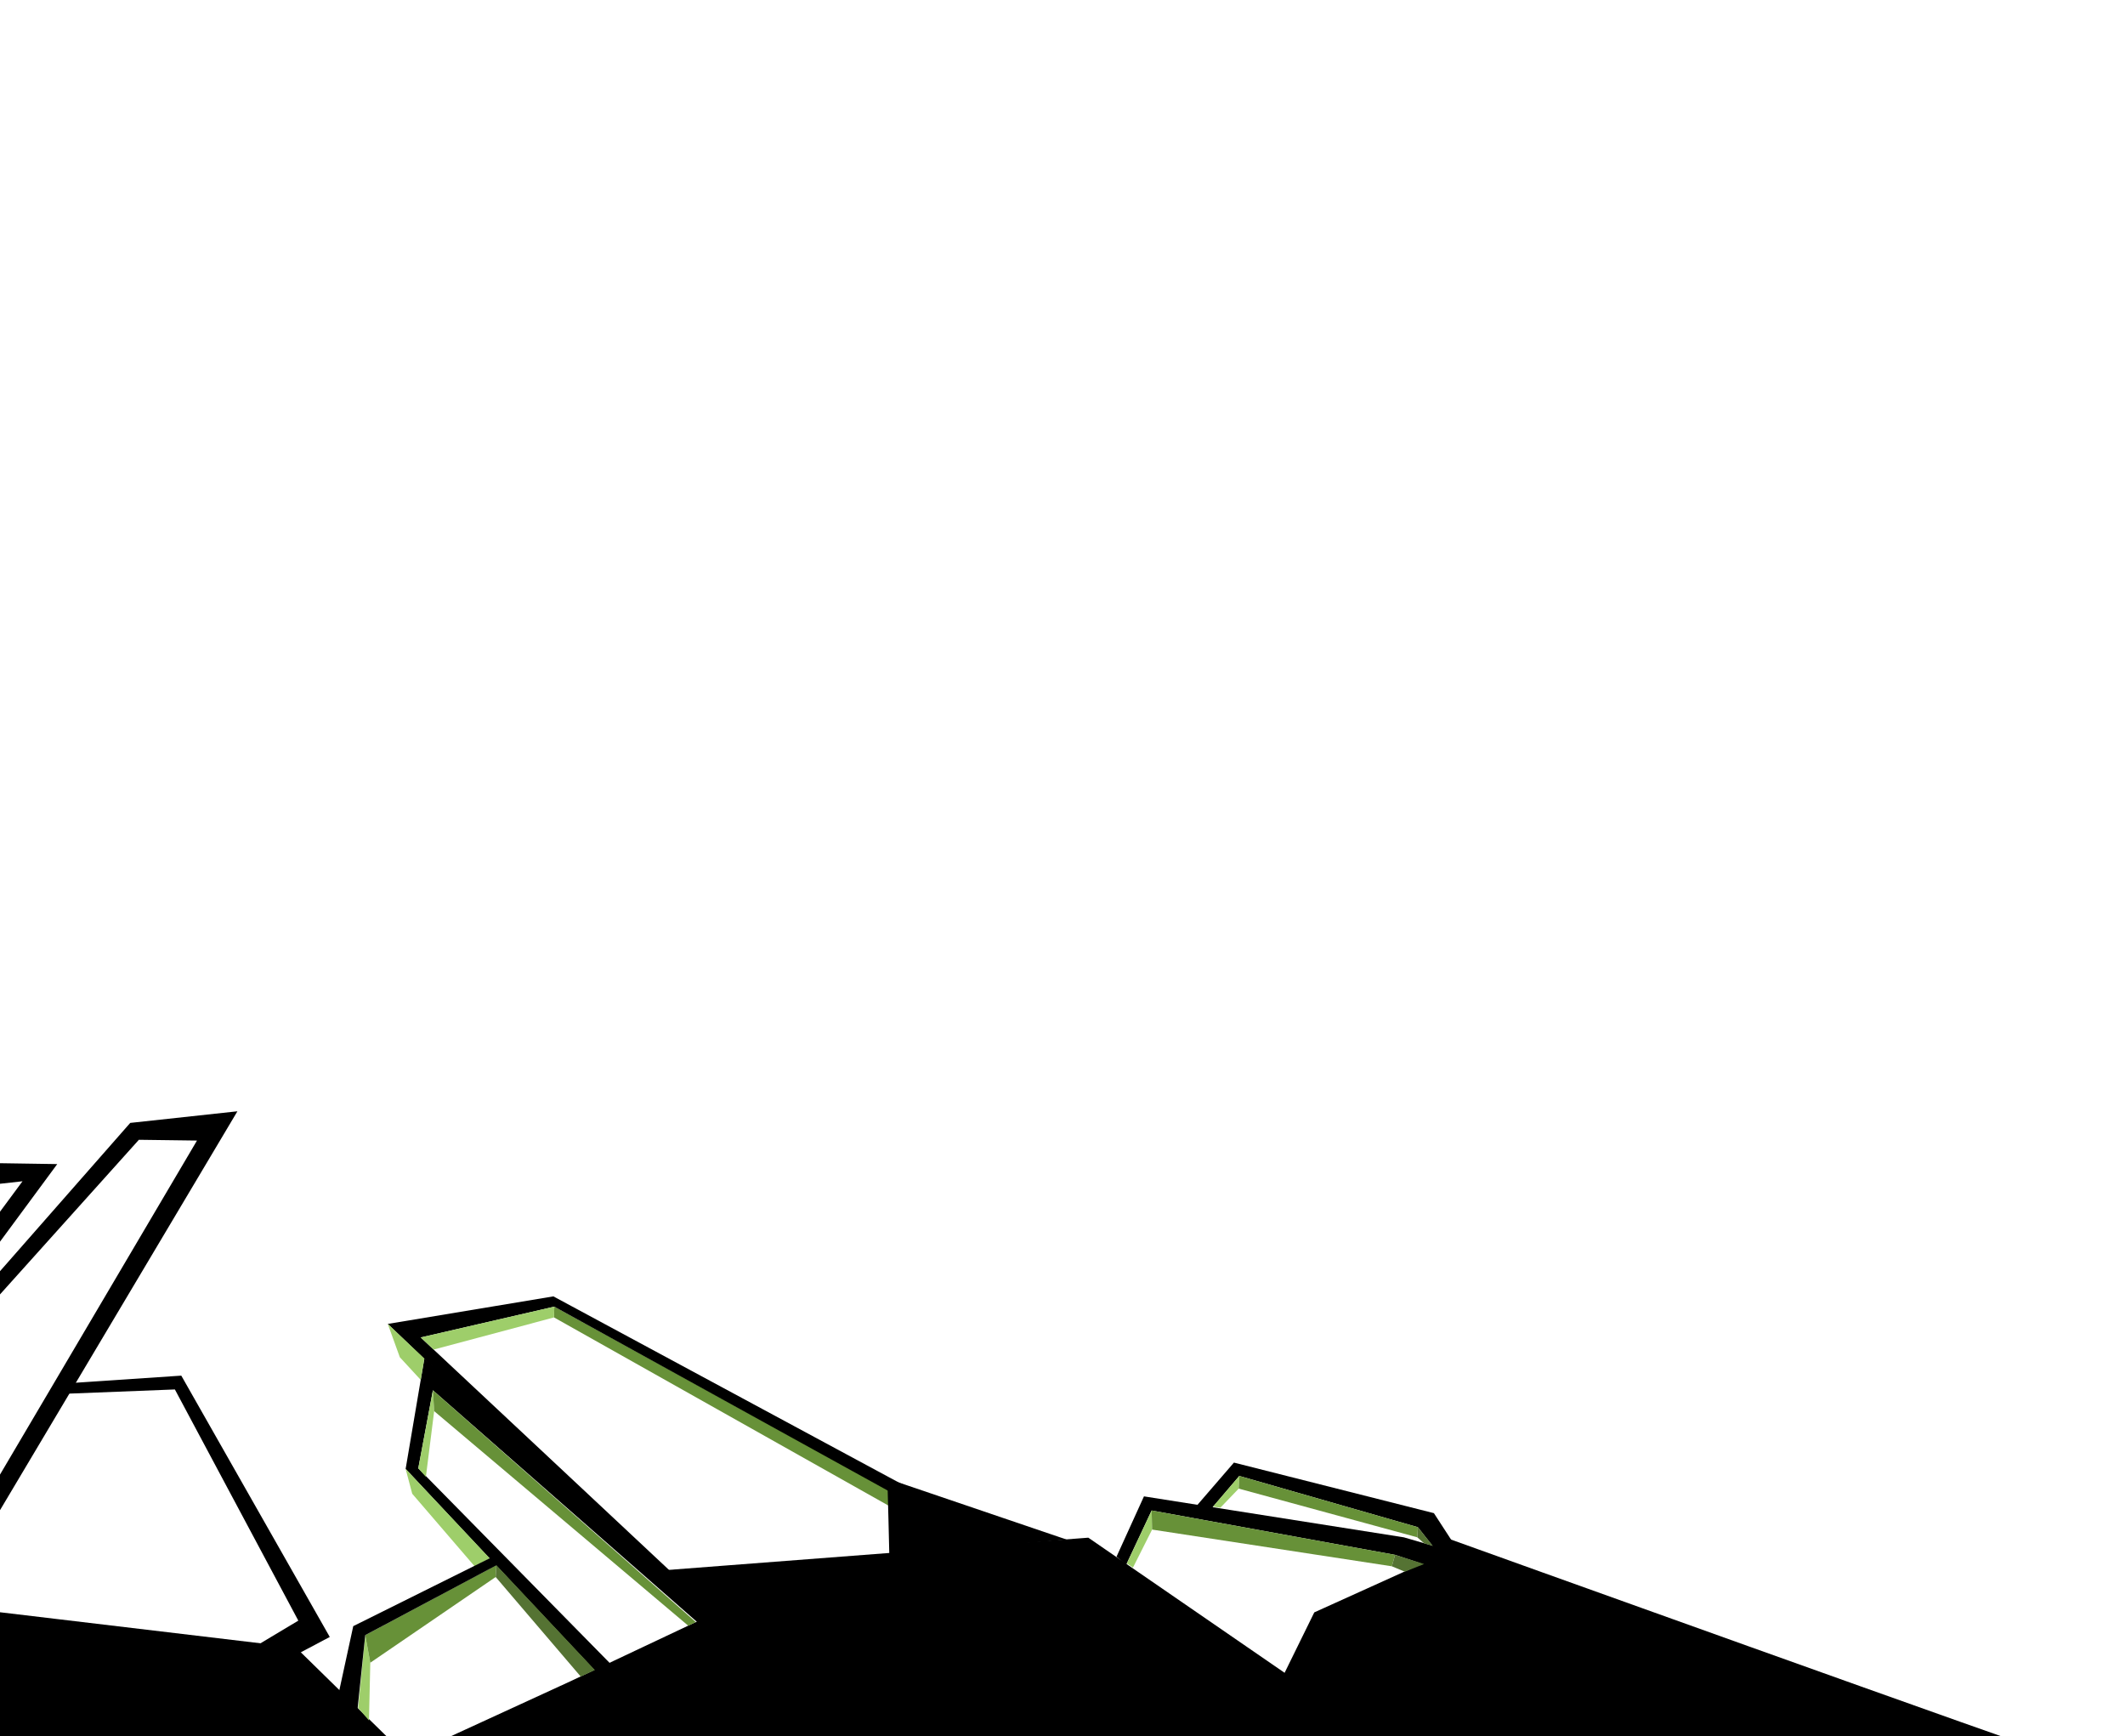
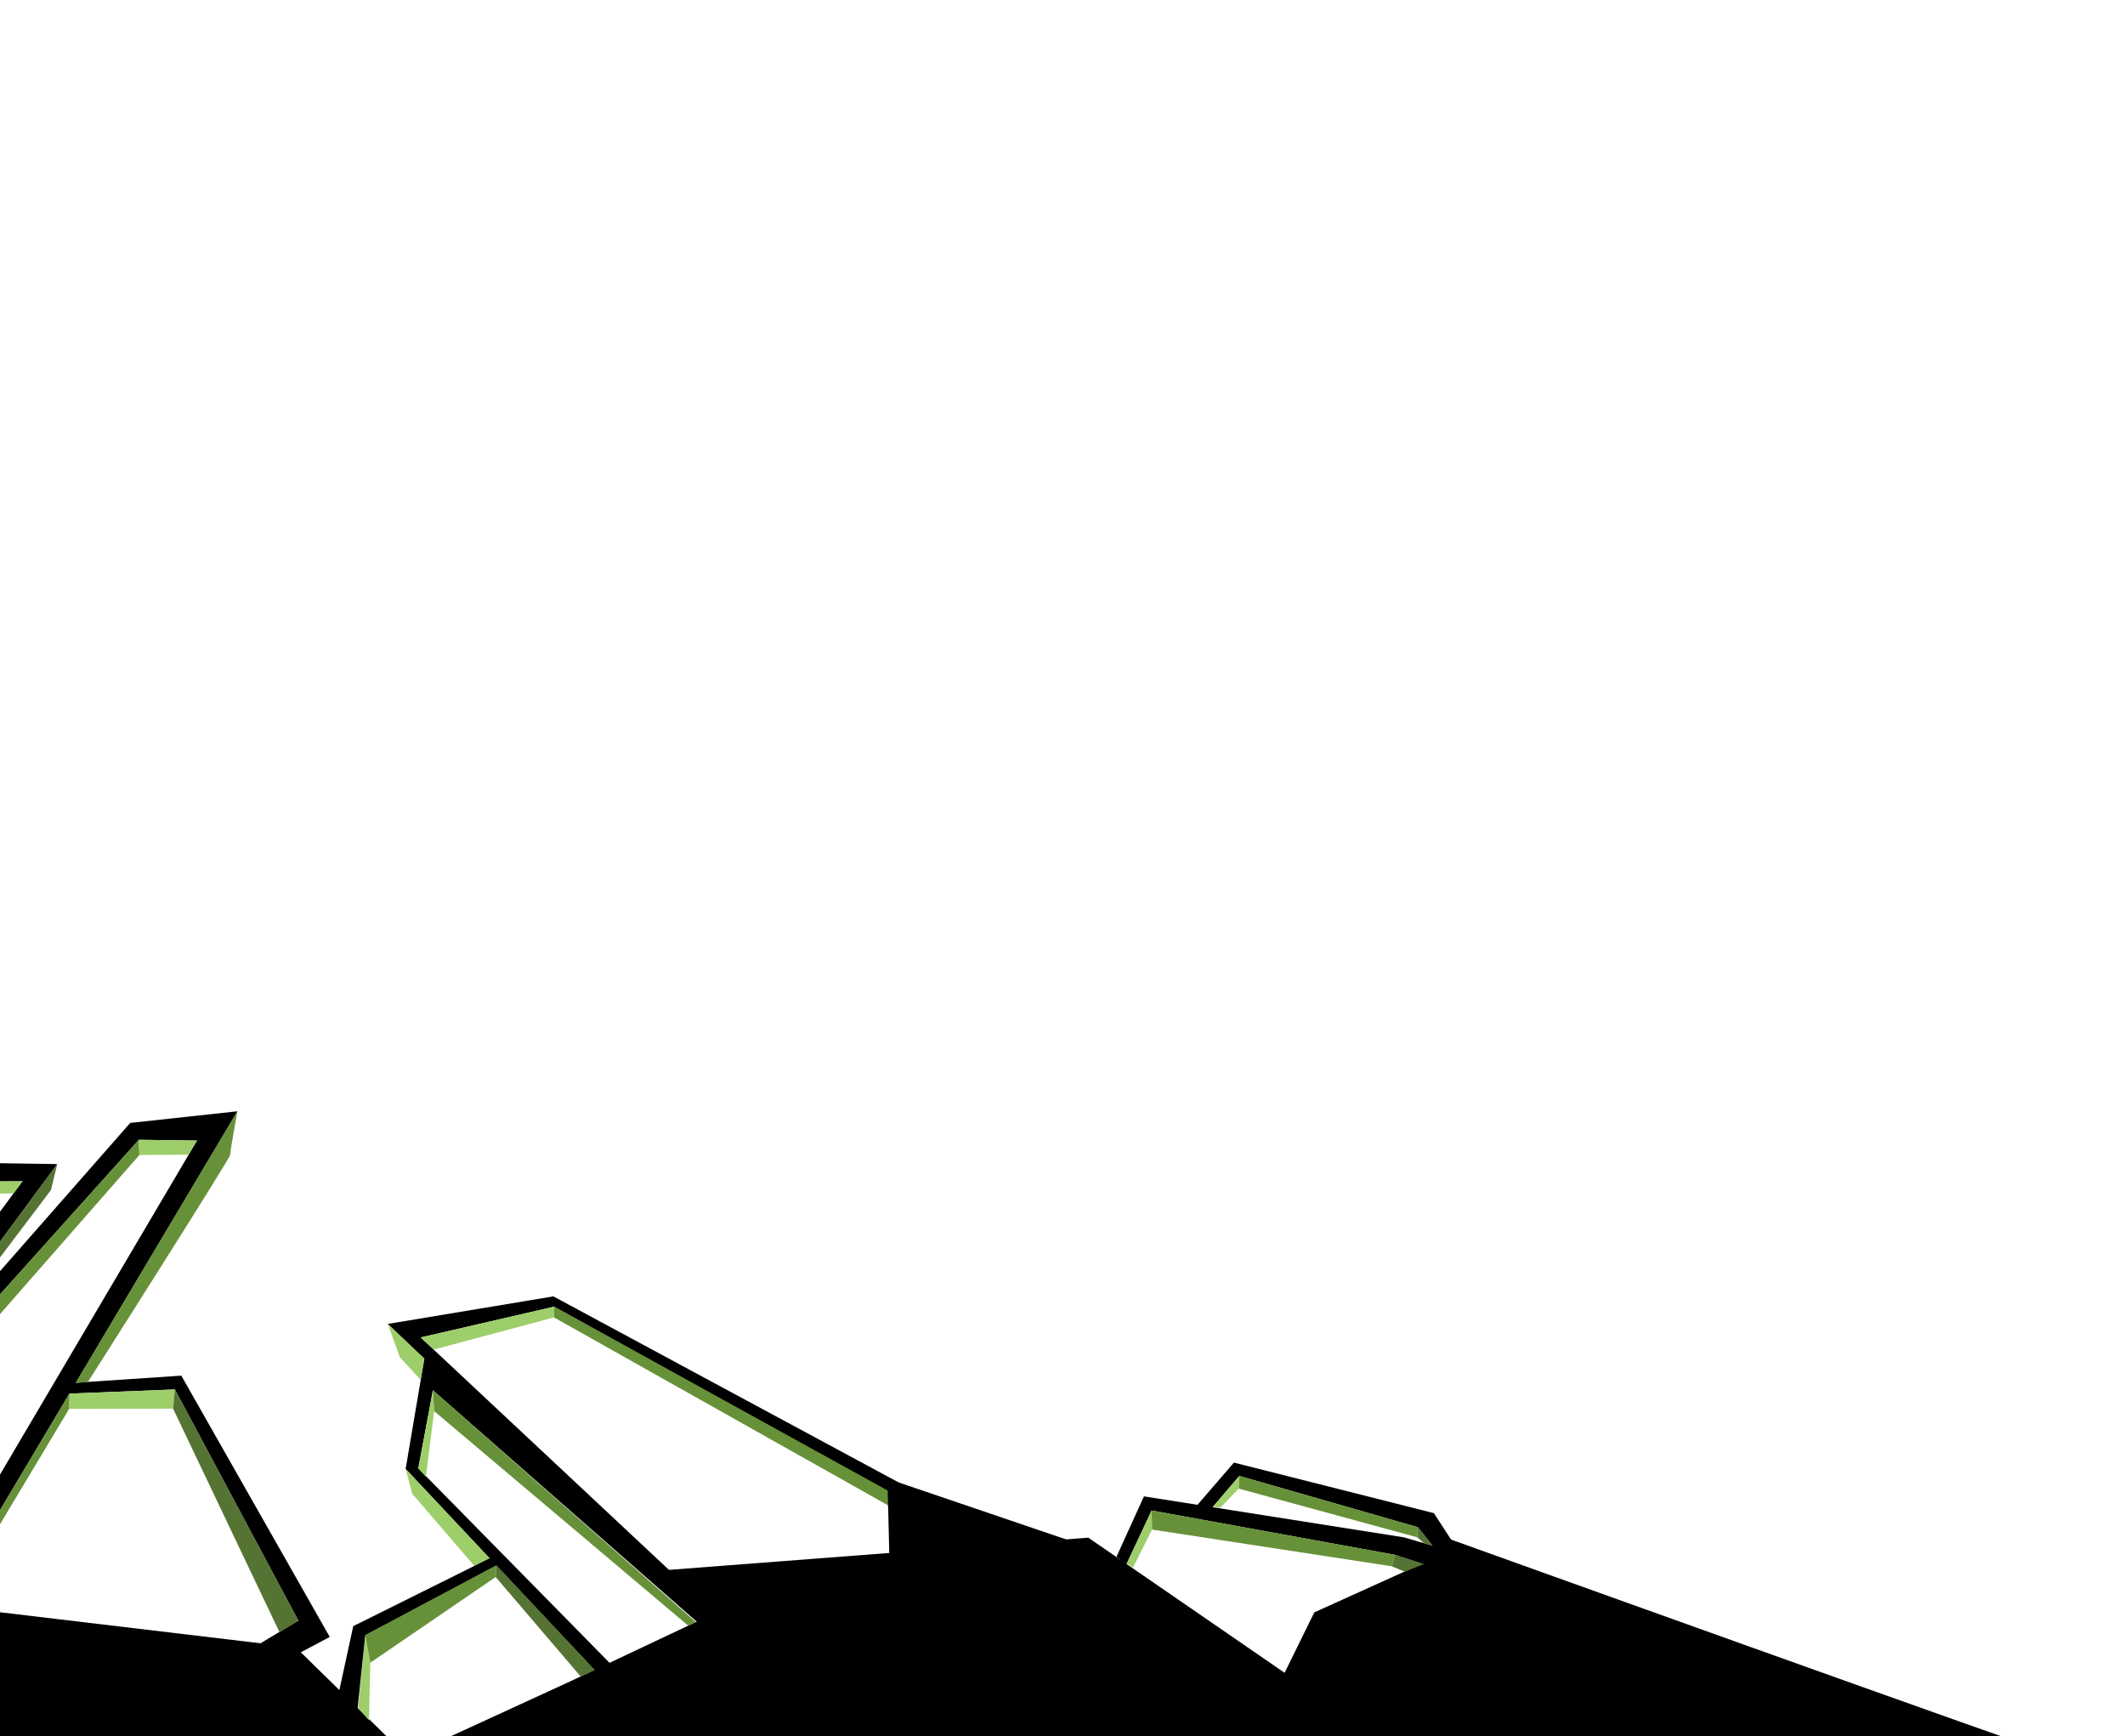
<svg xmlns="http://www.w3.org/2000/svg" width="1200" height="980" viewBox="0 0 317.5 259.292" version="1.1" id="svg5">
  <defs id="defs2" />
  <path style="fill:#679138;fill-opacity:1;stroke:none;stroke-width:0.265px;stroke-linecap:butt;stroke-linejoin:miter;stroke-opacity:1" d="m 82.777,196.805 0.042,-1.612 65.328,35.861 -3.984,0.282 z" id="path259548" />
  <path style="color:#000000;fill:#000000;-inkscape-stroke:none" d="m 82.684,193.661 -24.746,4.115 50.205,48.047 80.357,18.064 0.58,-2.582 -79.641,-17.902 -46.581,-43.607 19.959,-4.603 121.135,66.812 1.256,-2.328 z" id="path194252" />
  <path style="color:#000000;fill:#000000;-inkscape-stroke:none" d="m 63.402,202.942 -2.795,16.491 36.959,39.379 80.752,2.918 0.014,0.102 0.689,-0.098 -0.139,-2.631 -80.133,-2.896 -36.254,-36.861 2.185,-11.659 43.266,37.944 1.691,-2.035 z" id="path194420" />
  <path style="color:#000000;fill:#000000;-inkscape-stroke:none" d="m 170.921,223.536 -4.098,9.008 1.424,1.238 3.822,-8.136 36.371,6.627 14.486,4.799 -4.499,-4.89 -8.665,-2.523 z" id="path194554" />
  <path style="color:#000000;fill:#000000;-inkscape-stroke:none" d="m 184.364,218.491 -5.564,6.443 2.058,0.601 4.309,-5.05 26.675,7.655 13.745,17.417 -6.387,4.291 1.256,3.412 1.801,-0.664 -0.689,-1.869 6.396,-3.559 -13.723,-21.125 z" id="path194556" />
-   <path style="color:#000000;fill:#000000;-inkscape-stroke:none" d="m 35.473,166.011 -16.016,1.736 -39.809,45.324 28.905,-39.173 -11.879,-0.182 -173.805,88.117 0.619,2.502 193.584,-2.9 -0.006,-0.371 c 0.477,0.421 2.054,1.882 2.311,2.096 l 1.693,-2.033 C 19.661,259.952 12.515,253.432 5.86,247.32 -0.39,241.579 -5.578,236.785 -6.275,236.142 Z m -6.04,4.372 -39.079,66.251 0.787,0.727 c 0,0 6.269,5.792 12.928,11.908 4.581,4.208 7.479,6.807 10.531,9.557 l -185.43,2.779 166.026,-84.231 8.168,-0.91 -38.539,52.109 2.047,1.67 53.879,-59.975 z" id="path194784" />
+   <path style="color:#000000;fill:#000000;-inkscape-stroke:none" d="m 35.473,166.011 -16.016,1.736 -39.809,45.324 28.905,-39.173 -11.879,-0.182 -173.805,88.117 0.619,2.502 193.584,-2.9 -0.006,-0.371 c 0.477,0.421 2.054,1.882 2.311,2.096 l 1.693,-2.033 C 19.661,259.952 12.515,253.432 5.86,247.32 -0.39,241.579 -5.578,236.785 -6.275,236.142 Z m -6.04,4.372 -39.079,66.251 0.787,0.727 c 0,0 6.269,5.792 12.928,11.908 4.581,4.208 7.479,6.807 10.531,9.557 l -185.43,2.779 167.141,-85.105 7.053,-0.036 -38.539,52.109 2.047,1.67 53.879,-59.975 z" id="path194784" />
  <path style="color:#000000;fill:#000000;-inkscape-stroke:none" d="m 27.087,205.501 -17.999,1.207 -0.628,1.552 17.668,-0.696 18.445,34.536 -28.138,16.842 1.238,2.338 31.598,-16.74 z" id="path194932" />
  <g id="layer2" style="display:inline">
    <path style="fill:#000000;fill-opacity:1;stroke:none;stroke-width:0.265px;stroke-linecap:butt;stroke-linejoin:miter;stroke-opacity:1" d="M 308.906,262.801 C 305.133,261.743 216.407,229.85 216.407,229.85 l -4.653,4.058 -15.385,6.96 -4.434,9.026 -29.328,-20.186 -66.174,5.079 8.511,7.065 -19.764,9.33 -24.362,11.195 -16.604,-16.262 -49.121,-5.852 -29.204,-10.902 c 0,0 -9.672,-15.155 -10.656,-14.931 -0.984,0.224 -83.131,16.984 -83.131,16.984 l -239.723,47.353 z" id="path195735" />
    <path style="fill:#000000;fill-opacity:1;stroke:none;stroke-width:0.265px;stroke-linecap:butt;stroke-linejoin:miter;stroke-opacity:1" d="m 132.873,232.258 c 0,-0.79 -0.263,-10.354 -0.263,-10.354 l 1.309,-0.564 25.47,8.659 z" id="path265795" />
    <path style="fill:#9ece6a;fill-opacity:1;stroke:none;stroke-width:0.265px;stroke-linecap:butt;stroke-linejoin:miter;stroke-opacity:1" d="m 60.606,219.433 0.985,3.711 9.322,10.839 2.275,-1.172 z" id="path266822" />
    <path style="fill:#9ece6a;fill-opacity:1;stroke:none;stroke-width:0.265px;stroke-linecap:butt;stroke-linejoin:miter;stroke-opacity:1" d="m 62.495,219.345 2.185,-11.659 0.189,3.118 -1.236,9.815 z" id="path270231" />
    <path style="fill:#679138;fill-opacity:1;stroke:none;stroke-width:0.265px;stroke-linecap:butt;stroke-linejoin:miter;stroke-opacity:1" d="m 64.869,210.804 -0.189,-3.118 39.283,34.624 -1.124,0.555 z" id="path270412" />
    <path style="fill:#9ece6a;fill-opacity:1;stroke:none;stroke-width:0.265px;stroke-linecap:butt;stroke-linejoin:miter;stroke-opacity:1" d="m 54.572,244.265 0.755,4.121 -0.196,8.63 -1.621,-1.867 z" id="path275923" />
    <path style="fill:#679138;fill-opacity:1;stroke:none;stroke-width:0.265px;stroke-linecap:butt;stroke-linejoin:miter;stroke-opacity:1" d="m 54.572,244.265 19.592,-10.447 -0.104,1.764 -18.733,12.803 z" id="path276161" />
    <path style="fill:#557333;fill-opacity:1;stroke:none;stroke-width:0.265px;stroke-linecap:butt;stroke-linejoin:miter;stroke-opacity:1" d="m 74.06,235.582 0.104,-1.764 14.721,15.663 -2.119,0.972 z" id="path279222" />
  </g>
  <path style="color:#000000;fill:#000000;-inkscape-stroke:none" d="m 74.241,232.251 -21.461,10.672 -3.309,15.23 3.533,1.14 1.567,-15.028 20.175,-10.739 z" id="path197361" />
  <path style="fill:#9ece6a;fill-opacity:1;stroke:none;stroke-width:0.265px;stroke-linecap:butt;stroke-linejoin:miter;stroke-opacity:1" d="m 168.365,233.554 3.705,-7.908 0.068,2.851 -2.86,5.684 z" id="path213437" />
  <path style="fill:#679138;fill-opacity:1;stroke:none;stroke-width:0.265px;stroke-linecap:butt;stroke-linejoin:miter;stroke-opacity:1" d="m 172.069,225.646 0.068,2.851 35.817,5.485 0.485,-1.709 z" id="path216374" />
  <path style="fill:#557333;fill-opacity:1;stroke:none;stroke-width:0.265px;stroke-linecap:butt;stroke-linejoin:miter;stroke-opacity:1" d="m 207.954,233.981 0.485,-1.709 4.342,1.372 -2.887,1.145 z" id="path220915" />
  <path style="fill:#9ece6a;fill-opacity:1;stroke:none;stroke-width:0.265px;stroke-linecap:butt;stroke-linejoin:miter;stroke-opacity:1" d="m 181.242,225.063 3.926,-4.577 -0.09,1.892 -2.739,2.851 z" id="path232157" />
  <path style="fill:#679138;fill-opacity:1;stroke:none;stroke-width:0.265px;stroke-linecap:butt;stroke-linejoin:miter;stroke-opacity:1" d="m 185.168,220.486 c 0,0 -0.09,1.892 -0.09,1.892 l 26.682,7.274 0.082,-1.511 z" id="path235271" />
  <path style="fill:#557333;fill-opacity:1;stroke:none;stroke-width:0.265px;stroke-linecap:butt;stroke-linejoin:miter;stroke-opacity:1" d="m 211.76,229.652 c 0,0 0.082,-1.511 0.082,-1.511 l 2.235,2.799 -1.302,-0.39 z" id="path256595" />
  <path style="fill:#9ece6a;fill-opacity:1;stroke:none;stroke-width:0.265px;stroke-linecap:butt;stroke-linejoin:miter;stroke-opacity:1" d="m 57.938,197.777 1.803,4.978 3.125,3.388 0.535,-3.2 z" id="path258910" />
  <path style="fill:#9ece6a;fill-opacity:1;stroke:none;stroke-width:0.265px;stroke-linecap:butt;stroke-linejoin:miter;stroke-opacity:1" d="m 62.86,199.796 19.959,-4.603 -0.042,1.612 -17.983,4.804 z" id="path259447" />
+   <path style="fill:#679138;fill-opacity:1;stroke:none;stroke-width:0.265px;stroke-linecap:butt;stroke-linejoin:miter;stroke-opacity:1" d="m 35.473,166.011 -24.198,40.594 1.858,-0.159 c 0,0 21.242,-33.389 21.242,-33.891 0,-0.502 1.099,-6.543 1.099,-6.543 z" id="path287124" />
+   <path style="fill:#679138;fill-opacity:1;stroke:none;stroke-width:0.265px;stroke-linecap:butt;stroke-linejoin:miter;stroke-opacity:1" d="m -32.796,229.845 53.547,-59.576 0.074,2.274 -51.086,58.302 z" id="path289561" />
+   <path style="fill:#9ece6a;stroke:none;stroke-width:0.265px;stroke-linecap:butt;stroke-linejoin:miter;stroke-opacity:1;fill-opacity:1" d="m 20.825,172.543 c 0,0 -0.074,-2.274 -0.074,-2.274 l 8.683,0.114 -1.258,2.107 z" id="path289913" />
+   <path style="fill:#9ece6a;fill-opacity:1;stroke:none;stroke-width:0.265px;stroke-linecap:butt;stroke-linejoin:miter;stroke-opacity:1" d="m 10.37,208.179 -0.04,2.291 15.534,-0.041 0.264,-2.865 z" id="path293939" />
+   <path style="fill:#557333;stroke:none;stroke-width:0.265px;stroke-linecap:butt;stroke-linejoin:miter;stroke-opacity:1;fill-opacity:1" d="m 25.863,210.429 0.264,-2.865 18.445,34.536 -2.8,1.754 z" id="path303160" />
+   <path style="fill:#679138;fill-opacity:1;stroke:none;stroke-width:0.265px;stroke-linecap:butt;stroke-linejoin:miter;stroke-opacity:1" d="m -6.275,236.142 16.644,-27.963 -0.04,2.291 -15.82,26.395 z" id="path305829" />
+   <path style="fill:#557333;stroke:none;stroke-width:0.265px;stroke-linecap:butt;stroke-linejoin:miter;stroke-opacity:1;fill-opacity:1" d="M 8.554,173.898 -20.351,213.071 -11.162,202.608 7.616,177.774 Z" id="path310554" />
+   <path style="fill:#679138;fill-opacity:1;stroke:none;stroke-width:0.265px;stroke-linecap:butt;stroke-linejoin:miter;stroke-opacity:1" d="m -101.218,226.049 c 0.782,-0.166 97.53,-49.548 97.53,-49.548 v 0 l -0.052,1.849 -87.094,45.517 z" id="path313771" />
+   <path style="fill:#9ece6a;stroke:none;stroke-width:0.265px;stroke-linecap:butt;stroke-linejoin:miter;stroke-opacity:1;fill-opacity:1" d="m -3.689,176.5 7.053,-0.036 -1.341,1.814 -5.763,0.071 z" id="path326333" />
</svg>
